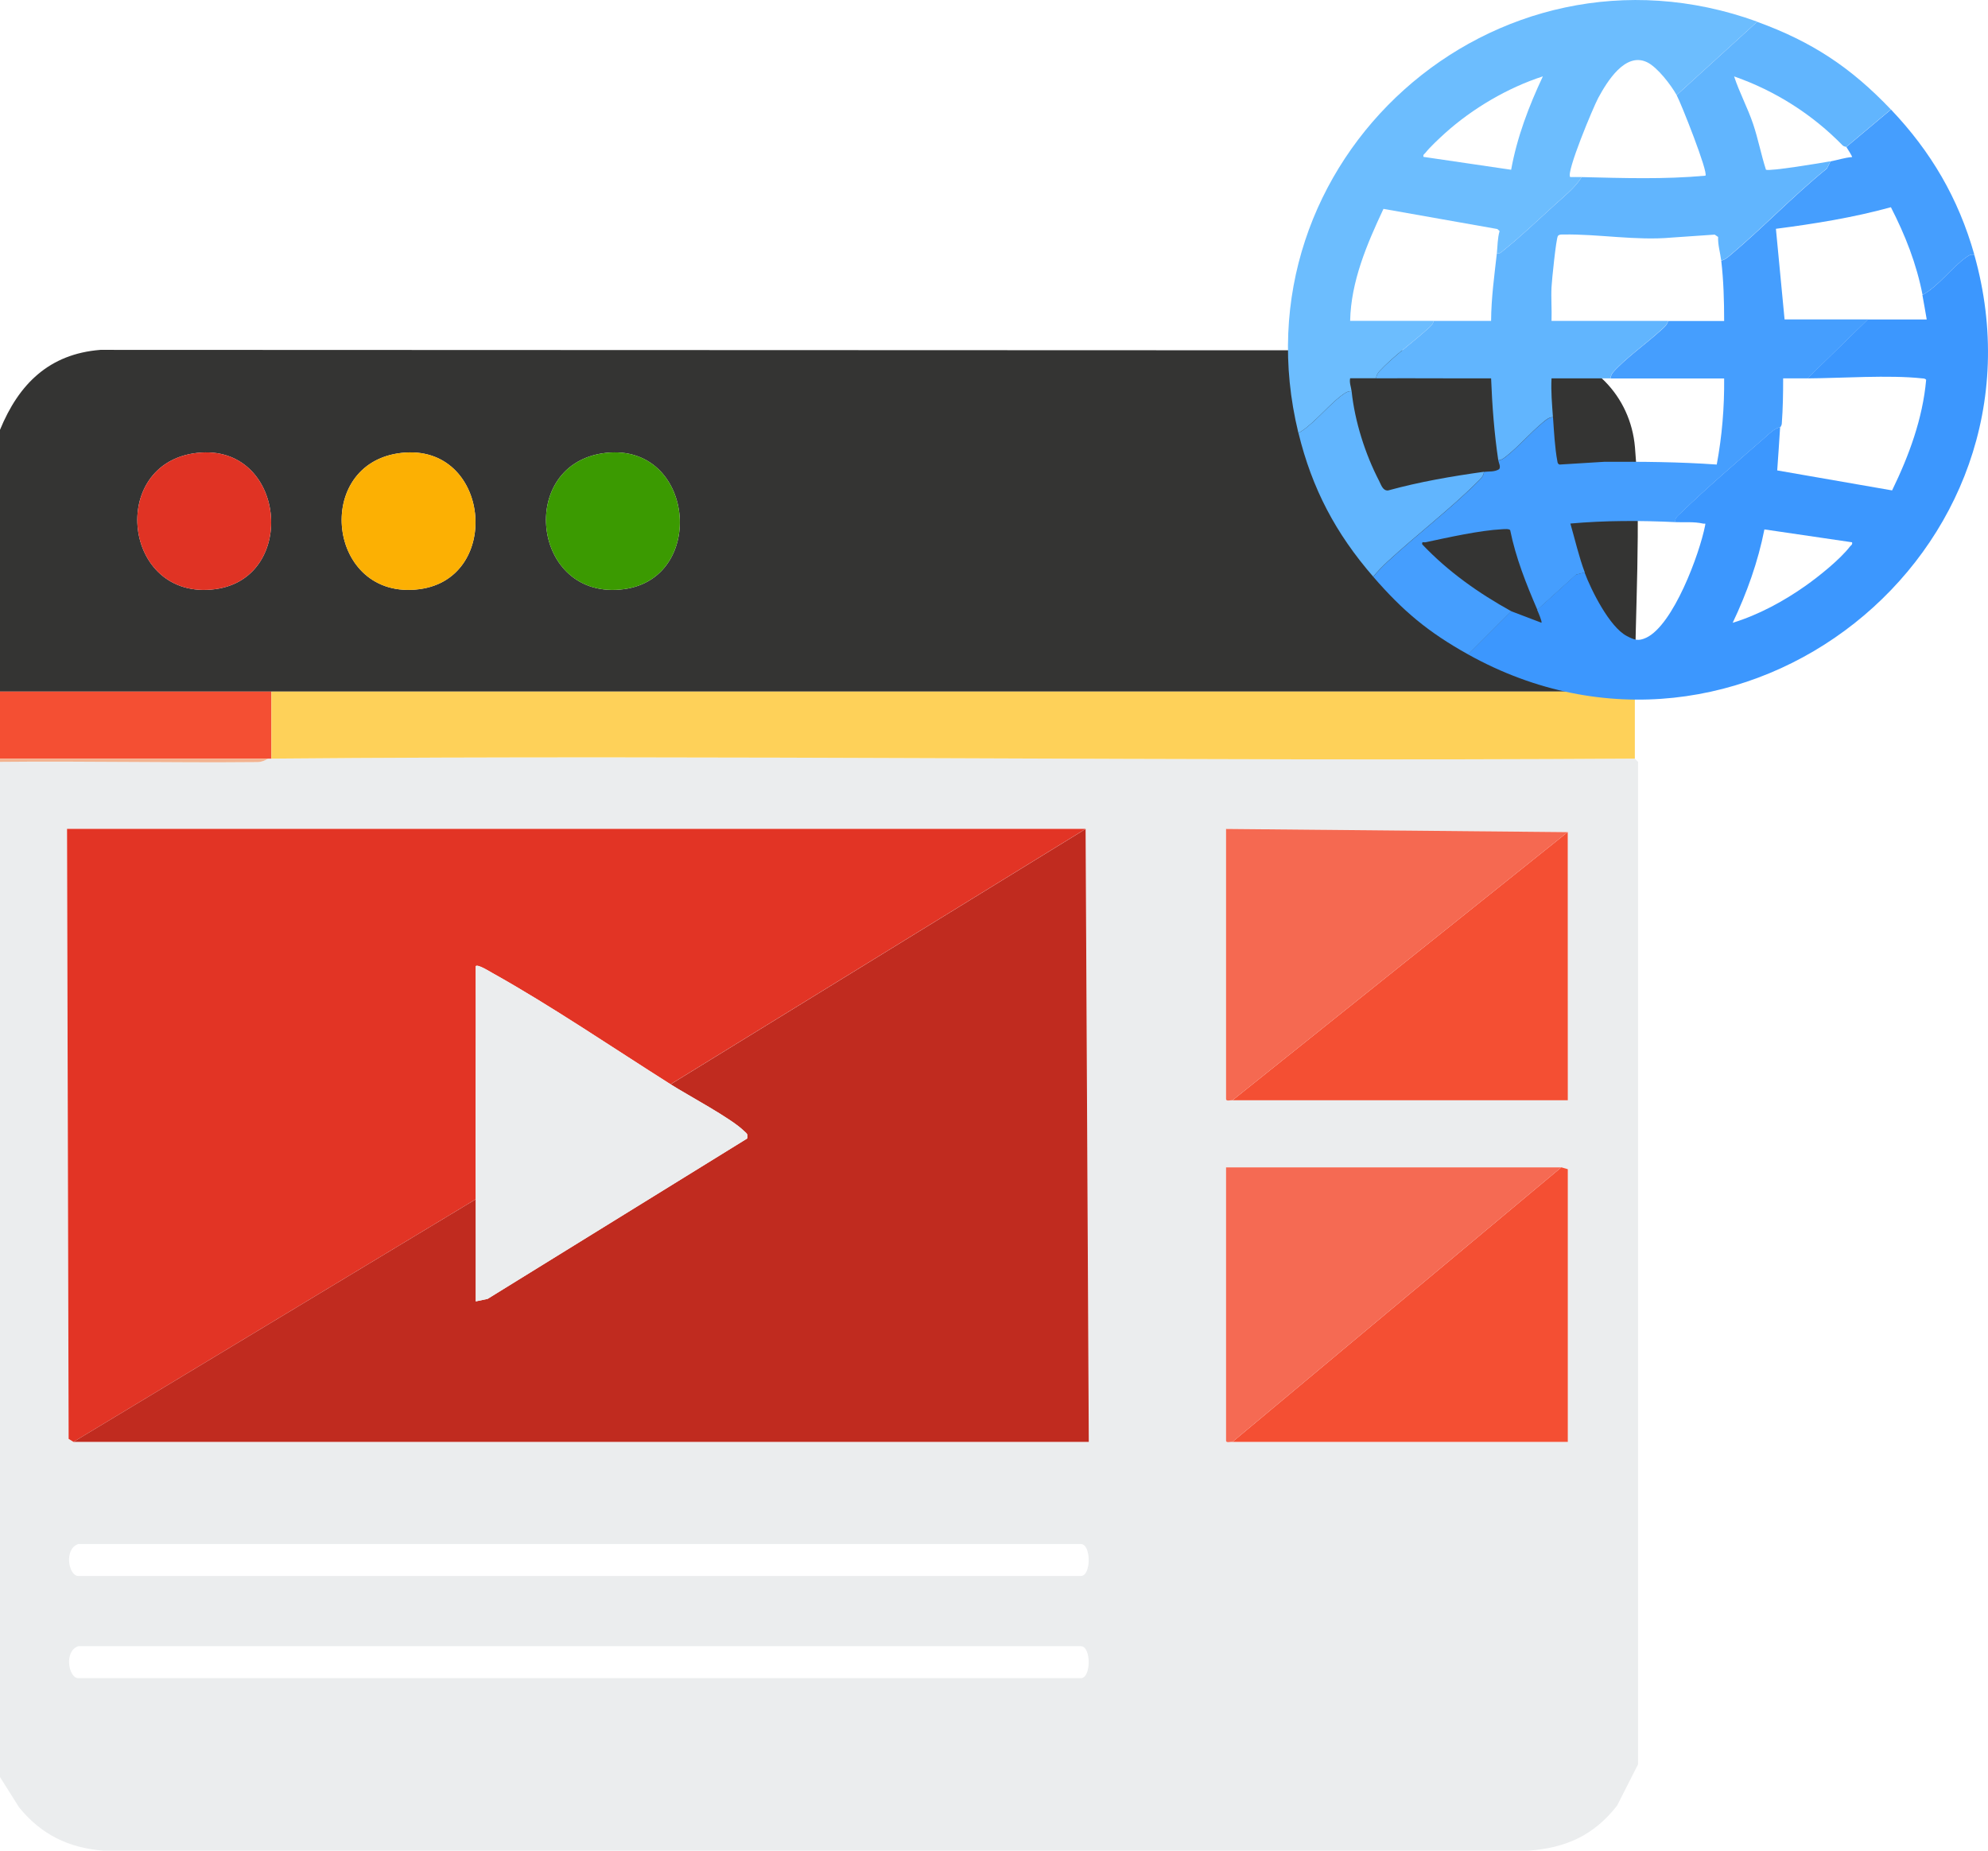
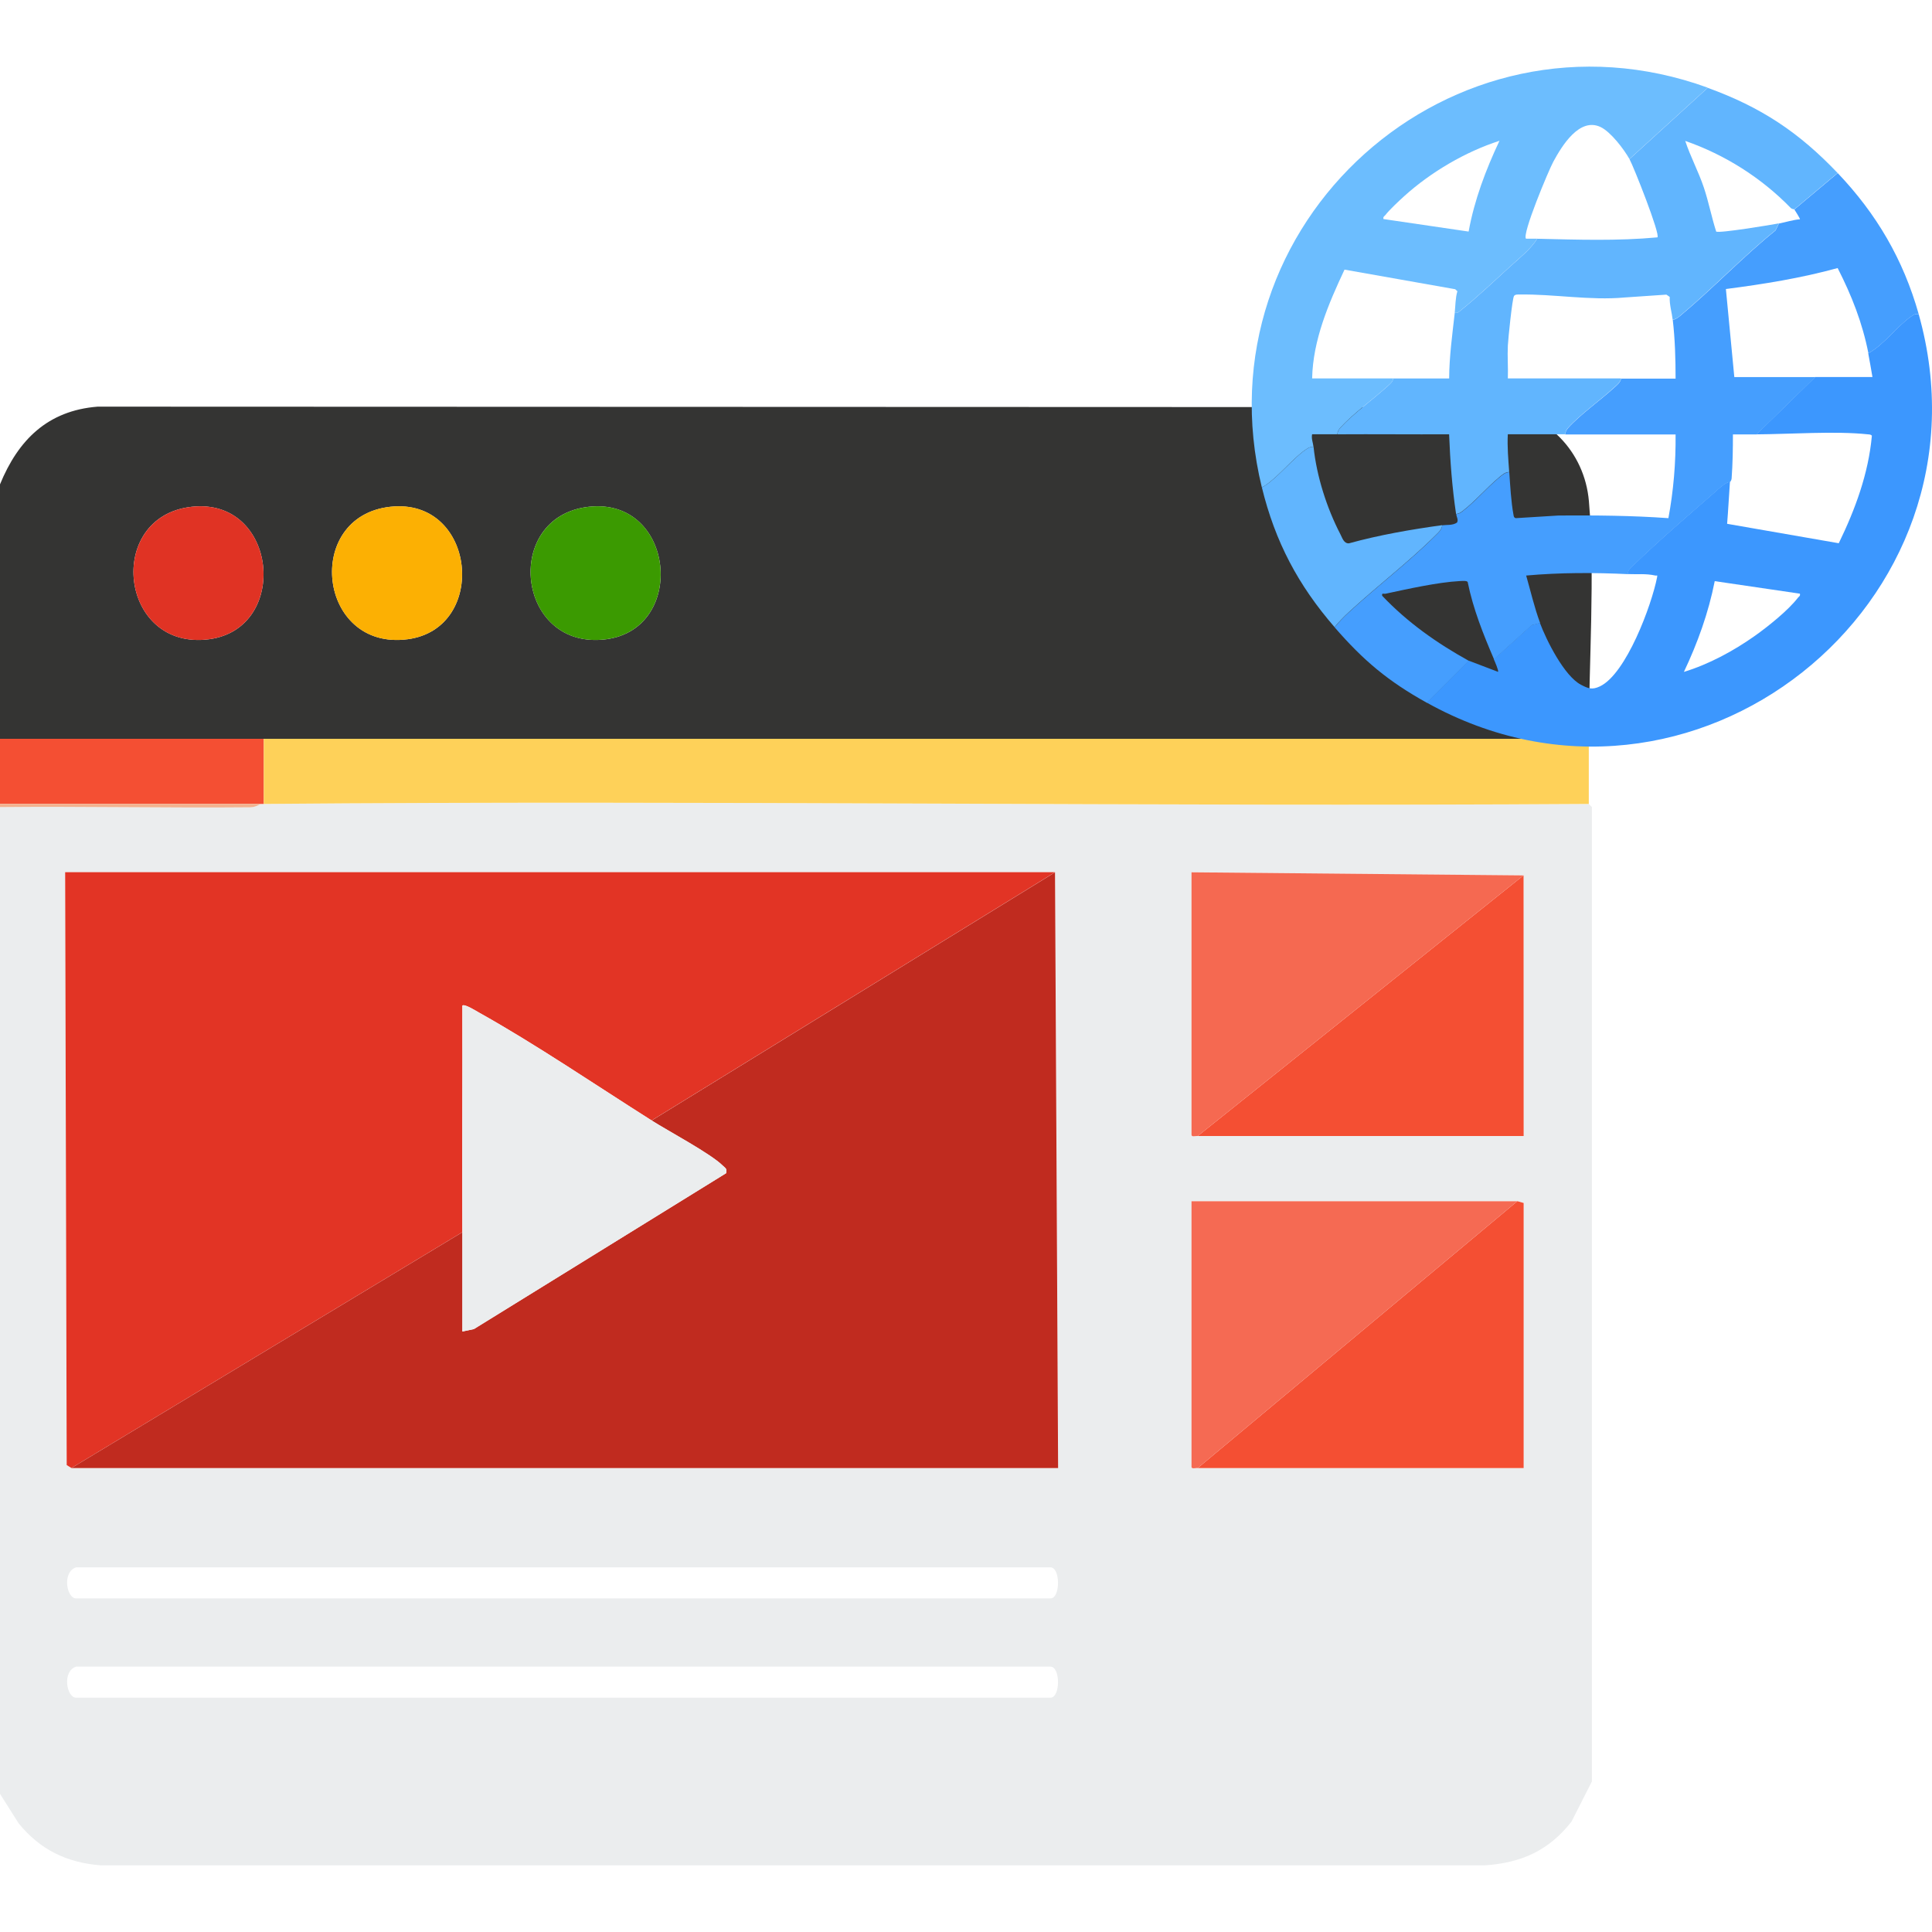
- <svg xmlns="http://www.w3.org/2000/svg" id="Layer_2" viewBox="0 0 349.07 325">
+ <svg xmlns="http://www.w3.org/2000/svg" id="Layer_2" viewBox="0 0 500 500">
  <defs>
-     <style>.cls-1{fill:#ebedee;}.cls-2{fill:#fcb003;}.cls-3{fill:#c02b1f;}.cls-4{fill:#f56a53;}.cls-5{fill:#3c97fe;}.cls-6{fill:#459efe;}.cls-7{fill:#fed159;}.cls-8{fill:#343433;}.cls-9{fill:#e23425;}.cls-10{fill:#f2b28f;}.cls-11{fill:#f56951;}.cls-12{fill:#61b5fe;}.cls-13{fill:#3b9a01;}.cls-14{fill:#6cbdfe;}.cls-15{fill:#f44f33;}.cls-16{fill:#e03324;}</style>
+     <style>.cls-1{fill:#ebedee;}.cls-2{fill:#fcb003;}.cls-3{fill:#c02b1f;}.cls-4{fill:none;}.cls-5{fill:#f56a53;}.cls-6{fill:#3c97fe;}.cls-7{fill:#459efe;}.cls-8{fill:#fed159;}.cls-9{fill:#343433;}.cls-10{fill:#e23425;}.cls-11{fill:#f2b28f;}.cls-12{fill:#f56951;}.cls-13{fill:#61b5fe;}.cls-14{fill:#3b9a01;}.cls-15{fill:#6cbdfe;}.cls-16{fill:#f44f33;}.cls-17{fill:#e03324;}</style>
  </defs>
-   <g id="Layer_1-2">
-     <path class="cls-1" d="M287.06,133.23l.56.56v176.05l-3.68,7.25c-4.09,5.23-9.02,7.45-15.64,7.91H18.2c-6.17-.49-10.96-2.83-14.84-7.6L0,312.07v-178.29c15.06-.15,30.14.18,45.2.04,1.05,0,1.8-.6,1.9-.6h.56c79.78-.69,159.62.52,239.4,0h0ZM12.9,253.21h178.29l-.56-107.65H11.77l.28,107.12s.85.53.85.53ZM275.28,146.12l-59.99-.56v47.32c-.07.61.72.28,1.12.33h58.87v-47.1h0ZM274.16,204.99h-58.87v47.88c-.06.61.72.28,1.13.33h58.87v-47.88l-1.13-.33ZM13.74,271.15c-2.58.89-1.68,5.61,0,5.61h176.05c1.83,0,1.83-5.61,0-5.61H13.74ZM13.74,289.09c-2.58.89-1.68,5.61,0,5.61h176.05c1.83,0,1.83-5.61,0-5.61H13.74Z" />
-     <path class="cls-8" d="M287.06,121.45H0v-45.97c3.29-8.02,8.61-13.33,17.64-14.04l252.81.09c9,1.03,15.85,7.94,16.63,17.01,1.13,13.07-.02,29.46-.02,42.91h0ZM34.64,79.53c-15.78,1.74-13.09,26.09,3.16,23.93,14.62-1.95,12.36-25.63-3.16-23.93ZM70.52,79.53c-15.78,1.74-13.09,26.09,3.16,23.93,14.62-1.95,12.36-25.63-3.16-23.93ZM106.4,79.53c-15.78,1.74-13.09,26.09,3.16,23.93,14.62-1.95,12.36-25.63-3.16-23.93Z" />
-     <path class="cls-15" d="M47.66,121.45v11.77H0v-11.77s47.66,0,47.66,0Z" />
-     <path class="cls-10" d="M47.1,133.23c-.1,0-.85.59-1.9.6-15.06.14-30.14-.19-45.2-.04v-.56h47.1Z" />
-     <path class="cls-9" d="M190.62,145.56l-72.89,44.85c-10.07-6.36-20.93-13.76-31.23-19.51-.52-.29-2.62-1.62-2.97-1.23.04,13.63-.06,27.29,0,40.93L12.9,253.21l-.85-.53-.28-107.12h178.85,0Z" />
-     <path class="cls-3" d="M190.62,145.56l.56,107.65H12.9l70.64-42.61c.03,5.97-.02,11.97,0,17.94l2.08-.44,45.57-28.16c.2-.85-.12-.9-.59-1.36-2.18-2.17-9.75-6.19-12.86-8.16l72.89-44.85h-.01Z" />
-     <path class="cls-7" d="M287.06,121.45v11.77c-79.78.52-159.62-.69-239.4,0v-11.77s239.4,0,239.4,0Z" />
-     <polygon class="cls-15" points="274.16 204.99 275.29 205.32 275.29 253.21 216.41 253.21 274.16 204.99" />
-     <path class="cls-4" d="M274.16,204.99l-57.75,48.22c-.41-.05-1.2.28-1.13-.33v-47.88h58.88Z" />
-     <polygon class="cls-15" points="275.28 146.12 275.29 193.22 216.41 193.22 275.28 146.12" />
-     <path class="cls-11" d="M275.28,146.12l-58.87,47.1c-.41-.05-1.2.28-1.13-.33v-47.32l60,.56h0Z" />
-     <path class="cls-16" d="M34.64,79.53c15.52-1.71,17.78,21.98,3.16,23.93-16.25,2.17-18.94-22.19-3.16-23.93Z" />
-     <path class="cls-2" d="M70.52,79.53c15.52-1.71,17.78,21.98,3.16,23.93-16.25,2.17-18.94-22.19-3.16-23.93Z" />
-     <path class="cls-13" d="M106.4,79.53c15.52-1.71,17.78,21.98,3.16,23.93-16.25,2.17-18.94-22.19-3.16-23.93Z" />
-     <path class="cls-1" d="M117.74,190.41c3.12,1.97,10.68,5.99,12.86,8.16.47.46.79.52.59,1.36l-45.57,28.16-2.08.44c-.02-5.97.02-11.97,0-17.94-.06-13.63.04-27.29,0-40.93.35-.39,2.44.94,2.97,1.23,10.3,5.75,21.16,13.14,31.23,19.51h0Z" />
-     <path class="cls-5" d="M346.66,44.72c14.76,52.38-41.17,96.78-88.88,70.2l7.58-7.58,5.3,2.02c.16-.17-.6-1.92-.76-2.27l6.83-6.18,1.5-.39c1.18,3.16,4.39,9.58,7.4,11.16,1.32.69,2.01.97,3.43.31,4.76-2.24,9.36-14.71,10.34-19.71.1-.52,0-.26-.34-.33-1.7-.38-3.23-.18-4.92-.26-.1-.78.53-1.18,1.01-1.64,4.51-4.37,9.88-8.97,14.64-13.13.75-.65,1.83-1.77,2.78-1.89-.18,2.52-.31,5.06-.51,7.58l20.17,3.51c2.97-6.1,5.37-12.59,5.98-19.42-.19-.26-.49-.23-.77-.26-5.73-.62-14.08-.03-20.09.01l10.61-10.35h10.35c-.26-1.43-.48-2.87-.76-4.29,2.91-1.59,5.15-4.89,7.81-6.71.45-.31.69-.47,1.28-.36l.02-.02ZM325.2,95.23l-15.39-2.26c-1.12,5.68-3.09,11.18-5.57,16.4,4.53-1.39,8.95-3.78,12.81-6.51,2.35-1.66,6.05-4.63,7.77-6.87.19-.25.49-.32.38-.76h0Z" />
-     <path class="cls-6" d="M332.02,19.22c7.04,7.4,11.85,15.6,14.65,25.5-.58-.11-.83.06-1.28.36-2.66,1.82-4.91,5.11-7.81,6.71-1.08-5.51-3.02-10.44-5.56-15.4-6.61,1.82-13.4,2.91-20.19,3.79l1.52,15.91c4.88,0,9.77,0,14.65,0l-10.61,10.35h-4.29c0,2.65-.04,5.32-.24,7.98-.02.33-.26.57-.26.61-.95.12-2.03,1.24-2.78,1.89-4.77,4.16-10.14,8.76-14.64,13.13-.48.47-1.11.87-1.01,1.64-6.17-.29-12.28-.3-18.43.25.82,2.84,1.49,5.81,2.53,8.58l-1.5.39-6.83,6.18c-1.95-4.54-3.78-9.1-4.77-13.99-.19-.28-1.1-.17-1.43-.16-3.91.2-9.47,1.44-13.39,2.28-.35.08-.73-.22-.62.38,4.56,4.8,9.87,8.55,15.65,11.75l-7.58,7.58c-7.02-3.91-11.43-7.6-16.67-13.64.76-.93,1.64-1.84,2.52-2.65,5.06-4.68,10.96-9.18,15.79-14,.52-.52,1.07-.98,1.13-1.77.85-.12,1.87.05,2.67-.49.31-.43-.08-1.08-.15-1.53.46-.03.78-.24,1.14-.5,2.18-1.66,4.41-4.25,6.57-6.05.51-.42,1.18-1.05,1.89-1.02.17,2.41.32,5.33.76,7.7.05.29.08.51.41.6l7.78-.48c6.63-.04,13.21.01,19.8.48.93-4.97,1.35-10.05,1.3-15.12-6.65.02-13.3-.02-19.95,0,.05-.43.21-.81.5-1.14,2.14-2.4,5.86-5.04,8.34-7.31.48-.44,1.16-.96,1.26-1.64,3.28,0,6.57,0,9.85,0,0-3.52-.1-7.11-.51-10.61.59-.1,1.07-.51,1.52-.88,5.82-4.88,11.12-10.49,17.04-15.28l.63-1.26c1.26-.24,2.5-.66,3.79-.76.07-.07-.94-1.69-1.01-1.77l7.83-6.57v-.02Z" />
-     <path class="cls-14" d="M308.54,3.82l-14.14,12.88c-.99-1.77-3.38-4.91-5.21-5.78-3.83-1.82-7.01,3.42-8.56,6.28-.86,1.6-5.69,13.12-4.92,13.89.67.01,1.35-.02,2.02,0-1.14,1.85-3.16,3.44-4.79,4.93-2.83,2.57-6.01,5.6-8.96,7.96-.38.3-.57.59-1.15.49.14-1.29.11-2.63.48-3.89l-.39-.36-20-3.54c-2.89,6.16-5.71,12.73-5.85,19.66,4.88,0,9.77,0,14.65,0-.05.61-.59,1.01-1.01,1.39-2.57,2.34-6.22,4.97-8.47,7.43-.34.37-.57.77-.62,1.27h-4.55c-.17.8.18,1.56.25,2.27-.49-.03-.85.13-1.25.39-1.77,1.16-3.9,3.57-5.56,5.04-.71.63-1.67,1.5-2.53,1.89-11.64-47.72,34.36-88.96,80.55-72.22v.02ZM270.91,13.41c-6.15,1.99-12.35,5.63-17.17,9.97-.94.85-2.67,2.46-3.41,3.41-.19.25-.49.32-.38.76l15.39,2.26c1.03-5.71,3.11-11.17,5.57-16.4Z" />
-     <path class="cls-12" d="M332.02,19.22l-7.83,6.57s-.44-.05-.63-.24c-5.3-5.45-11.88-9.63-19.07-12.13.94,2.86,2.39,5.53,3.35,8.39.87,2.59,1.4,5.38,2.24,7.99.53.34,9.92-1.21,11.33-1.48l-.63,1.26c-5.92,4.79-11.22,10.39-17.04,15.28-.44.37-.93.78-1.52.88-.16-1.36-.6-2.73-.54-4.13l-.6-.41-7.56.52c-6.2.57-12.89-.64-18.95-.54-.33,0-.8-.04-1.02.26-.32.45-1.07,7.86-1.12,8.98-.1,1.97.07,3.96,0,5.93,6.81-.02,13.64.02,20.45,0-.1.69-.78,1.2-1.26,1.64-2.48,2.28-6.2,4.92-8.34,7.31-.29.33-.45.71-.5,1.14-3.45.01-6.91,0-10.35,0-.12,2.29.09,4.55.25,6.82-.71-.04-1.38.59-1.89,1.02-2.16,1.81-4.39,4.4-6.57,6.05-.35.27-.68.47-1.14.5-.71-4.77-1.07-9.58-1.26-14.39-6.73.03-13.47-.04-20.2,0,.05-.51.28-.91.62-1.27,2.26-2.46,5.9-5.09,8.47-7.43.42-.38.95-.78,1.01-1.39,3.36,0,6.74,0,10.1,0,.02-3.99.57-7.93,1.01-11.87.58.1.77-.19,1.15-.49,2.95-2.36,6.13-5.39,8.96-7.96,1.64-1.49,3.65-3.08,4.79-4.93,7.26.17,14.49.42,21.72-.25.57-.49-4.31-12.81-5.05-14.14l14.14-12.88c9.61,3.49,16.44,8,23.48,15.4h0Z" />
-     <path class="cls-12" d="M237.33,68.71c.55,5.28,2.38,11.03,4.83,15.75.36.7.64,1.74,1.57,1.67,5.52-1.52,11.16-2.49,16.83-3.28-.06.79-.61,1.26-1.13,1.77-4.83,4.82-10.73,9.32-15.79,14-.88.82-1.76,1.72-2.52,2.65-6.57-7.58-10.73-15.41-13.13-25.25.86-.39,1.82-1.26,2.53-1.89,1.66-1.47,3.8-3.88,5.56-5.04.4-.26.76-.42,1.25-.39h0Z" />
+   <g id="Layer_2-2">
+     <rect class="cls-4" x="0" width="500" height="500" />
+     <g id="Layer_1-2">
+       <path class="cls-1" d="M411.18,208.07l.8.8v252.17l-5.27,10.38c-5.86,7.49-12.92,10.67-22.4,11.33H26.07c-8.84-.7-15.7-4.05-21.26-10.89L0,464.24v-255.38c21.57-.21,43.17.26,64.74.06,1.5,0,2.58-.86,2.72-.86h.8c114.28-.99,228.64.74,342.91,0h0ZM18.48,379.93h255.38l-.8-154.2H16.86l.4,153.44,1.22.76h0ZM394.3,226.54l-85.93-.8v67.78c-.1.87,1.03.4,1.6.47h84.32v-67.46h0ZM392.7,310.86h-84.32v68.58c-.09.87,1.03.4,1.62.47h84.32v-68.58l-1.62-.47ZM19.68,405.63c-3.7,1.27-2.41,8.04,0,8.04h252.17c2.62,0,2.62-8.04,0-8.04H19.68ZM19.68,431.32c-3.7,1.27-2.41,8.04,0,8.04h252.17c2.62,0,2.62-8.04,0-8.04H19.68Z" />
+       <path class="cls-9" d="M411.18,191.2H0v-65.85c4.71-11.49,12.33-19.09,25.27-20.11l362.12.13c12.89,1.48,22.7,11.37,23.82,24.36,1.62,18.72-.03,42.2-.03,61.46h0ZM49.62,131.15c-22.6,2.49-18.75,37.37,4.53,34.28,20.94-2.79,17.7-36.71-4.53-34.28ZM101.01,131.15c-22.6,2.49-18.75,37.37,4.53,34.28,20.94-2.79,17.7-36.71-4.53-34.28ZM152.4,131.15c-22.6,2.49-18.75,37.37,4.53,34.28,20.94-2.79,17.7-36.71-4.53-34.28Z" />
+       <path class="cls-16" d="M68.27,191.2v16.86H0v-16.86h68.27Z" />
+       <path class="cls-11" d="M67.46,208.07c-.14,0-1.22.85-2.72.86-21.57.2-43.17-.27-64.74-.06v-.8h67.46Z" />
+       <path class="cls-10" d="M273.04,225.73l-104.41,64.24c-14.42-9.11-29.98-19.71-44.73-27.95-.74-.42-3.75-2.32-4.25-1.76.06,19.52-.09,39.09,0,58.63l-101.17,61.03-1.22-.76-.4-153.44h256.18,0Z" />
+       <path class="cls-3" d="M273.04,225.73l.8,154.2H18.48l101.18-61.03c.04,8.55-.03,17.15,0,25.7l2.98-.63,65.27-40.34c.29-1.22-.17-1.29-.85-1.95-3.12-3.11-13.97-8.87-18.42-11.69l104.41-64.24h-.01Z" />
+       <path class="cls-8" d="M411.18,191.2v16.86c-114.28.74-228.64-.99-342.91,0v-16.86h342.91Z" />
+       <polygon class="cls-16" points="392.7 310.86 394.32 311.33 394.32 379.93 309.98 379.93 392.7 310.86" />
+       <path class="cls-5" d="M392.7,310.86l-82.72,69.07c-.59-.07-1.72.4-1.62-.47v-68.58h84.34Z" />
+       <polygon class="cls-16" points="394.3 226.54 394.32 294 309.98 294 394.3 226.54" />
+       <path class="cls-12" d="M394.3,226.54l-84.32,67.46c-.59-.07-1.72.4-1.62-.47v-67.78l85.94.8h0Z" />
+       <path class="cls-17" d="M49.62,131.15c22.23-2.45,25.47,31.48,4.53,34.28-23.28,3.11-27.13-31.78-4.53-34.28Z" />
+       <path class="cls-2" d="M101.01,131.15c22.23-2.45,25.47,31.48,4.53,34.28-23.28,3.11-27.13-31.78-4.53-34.28Z" />
+       <path class="cls-14" d="M152.4,131.15c22.23-2.45,25.47,31.48,4.53,34.28-23.28,3.11-27.13-31.78-4.53-34.28Z" />
+       <path class="cls-1" d="M168.65,289.98c4.47,2.82,15.3,8.58,18.42,11.69.67.66,1.13.74.85,1.95l-65.27,40.34-2.98.63c-.03-8.55.03-17.15,0-25.7-.09-19.52.06-39.09,0-58.63.5-.56,3.5,1.35,4.25,1.76,14.75,8.24,30.31,18.82,44.73,27.95h0Z" />
+       <path class="cls-6" d="M496.55,81.29c21.14,75.03-58.97,138.63-127.31,100.55l10.86-10.86,7.59,2.89c.23-.24-.86-2.75-1.09-3.25l9.78-8.85,2.15-.56c1.69,4.53,6.29,13.72,10.6,15.99,1.89.99,2.88,1.39,4.91.44,6.82-3.21,13.41-21.07,14.81-28.23.14-.74,0-.37-.49-.47-2.44-.54-4.63-.26-7.05-.37-.14-1.12.76-1.69,1.45-2.35,6.46-6.26,14.15-12.85,20.97-18.81,1.07-.93,2.62-2.54,3.98-2.71-.26,3.61-.44,7.25-.73,10.86l28.89,5.03c4.25-8.74,7.69-18.03,8.57-27.82-.27-.37-.7-.33-1.1-.37-8.21-.89-20.17-.04-28.78.01l15.2-14.83h14.83c-.37-2.05-.69-4.11-1.09-6.14,4.17-2.28,7.38-7,11.19-9.61.64-.44.99-.67,1.83-.52l.03-.03h0ZM465.81,153.64l-22.04-3.24c-1.6,8.14-4.43,16.01-7.98,23.49,6.49-1.99,12.82-5.41,18.35-9.32,3.37-2.38,8.67-6.63,11.13-9.84.27-.36.7-.46.54-1.09h0Z" />
+       <path class="cls-7" d="M475.58,44.77c10.08,10.6,16.97,22.35,20.98,36.53-.83-.16-1.19.09-1.83.52-3.81,2.61-7.03,7.32-11.19,9.61-1.55-7.89-4.33-14.95-7.96-22.06-9.47,2.61-19.19,4.17-28.92,5.43l2.18,22.79h20.98l-15.2,14.83h-6.14c0,3.8-.06,7.62-.34,11.43-.03.47-.37.82-.37.87-1.36.17-2.91,1.78-3.98,2.71-6.83,5.96-14.52,12.55-20.97,18.81-.69.67-1.59,1.25-1.45,2.35-8.84-.42-17.59-.43-26.4.36,1.17,4.07,2.13,8.32,3.62,12.29l-2.15.56-9.78,8.85c-2.79-6.5-5.41-13.03-6.83-20.04-.27-.4-1.58-.24-2.05-.23-5.6.29-13.56,2.06-19.18,3.27-.5.11-1.05-.32-.89.54,6.53,6.88,14.14,12.25,22.42,16.83l-10.86,10.86c-10.06-5.6-16.37-10.89-23.88-19.54,1.09-1.33,2.35-2.64,3.61-3.8,7.25-6.7,15.7-13.15,22.62-20.05.74-.74,1.53-1.4,1.62-2.54,1.22-.17,2.68.07,3.82-.7.44-.62-.11-1.55-.21-2.19.66-.04,1.12-.34,1.63-.72,3.12-2.38,6.32-6.09,9.41-8.67.73-.6,1.69-1.5,2.71-1.46.24,3.45.46,7.63,1.09,11.03.07.42.11.73.59.86l11.14-.69c9.5-.06,18.92.01,28.36.69,1.33-7.12,1.93-14.4,1.86-21.66-9.53.03-19.05-.03-28.58,0,.07-.62.3-1.16.72-1.63,3.07-3.44,8.39-7.22,11.95-10.47.69-.63,1.66-1.38,1.8-2.35h14.11c0-5.04-.14-10.18-.73-15.2.85-.14,1.53-.73,2.18-1.26,8.34-6.99,15.93-15.03,24.41-21.89l.9-1.8c1.8-.34,3.58-.95,5.43-1.09.1-.1-1.35-2.42-1.45-2.54l11.22-9.41v-.03h-.01Z" />
+       <path class="cls-15" d="M441.95,22.71l-20.25,18.45c-1.42-2.54-4.84-7.03-7.46-8.28-5.49-2.61-10.04,4.9-12.26,9-1.23,2.29-8.15,18.79-7.05,19.9.96.01,1.93-.03,2.89,0-1.63,2.65-4.53,4.93-6.86,7.06-4.05,3.68-8.61,8.02-12.83,11.4-.54.43-.82.85-1.65.7.2-1.85.16-3.77.69-5.57l-.56-.52-28.65-5.07c-4.14,8.82-8.18,18.23-8.38,28.16h20.98c-.07.87-.85,1.45-1.45,1.99-3.68,3.35-8.91,7.12-12.13,10.64-.49.53-.82,1.1-.89,1.82h-6.52c-.24,1.15.26,2.23.36,3.25-.7-.04-1.22.19-1.79.56-2.54,1.66-5.59,5.11-7.96,7.22-1.02.9-2.39,2.15-3.62,2.71-16.67-68.35,49.22-127.42,115.38-103.45v.03h.01ZM388.05,36.44c-8.81,2.85-17.69,8.06-24.59,14.28-1.35,1.22-3.82,3.52-4.88,4.88-.27.36-.7.46-.54,1.09l22.04,3.24c1.48-8.18,4.45-16,7.98-23.49Z" />
+       <path class="cls-13" d="M475.58,44.77l-11.22,9.41s-.63-.07-.9-.34c-7.59-7.81-17.02-13.79-27.32-17.37,1.35,4.1,3.42,7.92,4.8,12.02,1.25,3.71,2.01,7.71,3.21,11.44.76.49,14.21-1.73,16.23-2.12l-.9,1.8c-8.48,6.86-16.07,14.88-24.41,21.89-.63.53-1.33,1.12-2.18,1.26-.23-1.95-.86-3.91-.77-5.92l-.86-.59-10.83.74c-8.88.82-18.46-.92-27.14-.77-.47,0-1.15-.06-1.46.37-.46.64-1.53,11.26-1.6,12.86-.14,2.82.1,5.67,0,8.49,9.75-.03,19.54.03,29.29,0-.14.99-1.12,1.72-1.8,2.35-3.55,3.27-8.88,7.05-11.95,10.47-.42.47-.64,1.02-.72,1.63-4.94.01-9.9,0-14.83,0-.17,3.28.13,6.52.36,9.77-1.02-.06-1.98.85-2.71,1.46-3.09,2.59-6.29,6.3-9.41,8.67-.5.39-.97.67-1.63.72-1.02-6.83-1.53-13.72-1.8-20.61-9.64.04-19.29-.06-28.93,0,.07-.73.4-1.3.89-1.82,3.24-3.52,8.45-7.29,12.13-10.64.6-.54,1.36-1.12,1.45-1.99h14.47c.03-5.72.82-11.36,1.45-17,.83.14,1.1-.27,1.65-.7,4.23-3.38,8.78-7.72,12.83-11.4,2.35-2.13,5.23-4.41,6.86-7.06,10.4.24,20.76.6,31.11-.36.82-.7-6.17-18.35-7.23-20.25l20.25-18.45c13.77,5,23.55,11.46,33.63,22.06h0Z" />
+       <path class="cls-13" d="M339.95,115.66c.79,7.56,3.41,15.8,6.92,22.56.52,1,.92,2.49,2.25,2.39,7.91-2.18,15.99-3.57,24.11-4.7-.09,1.13-.87,1.8-1.62,2.54-6.92,6.9-15.37,13.35-22.62,20.05-1.26,1.17-2.52,2.46-3.61,3.8-9.41-10.86-15.37-22.07-18.81-36.17,1.23-.56,2.61-1.8,3.62-2.71,2.38-2.11,5.44-5.56,7.96-7.22.57-.37,1.09-.6,1.79-.56h0Z" />
+     </g>
  </g>
</svg>
